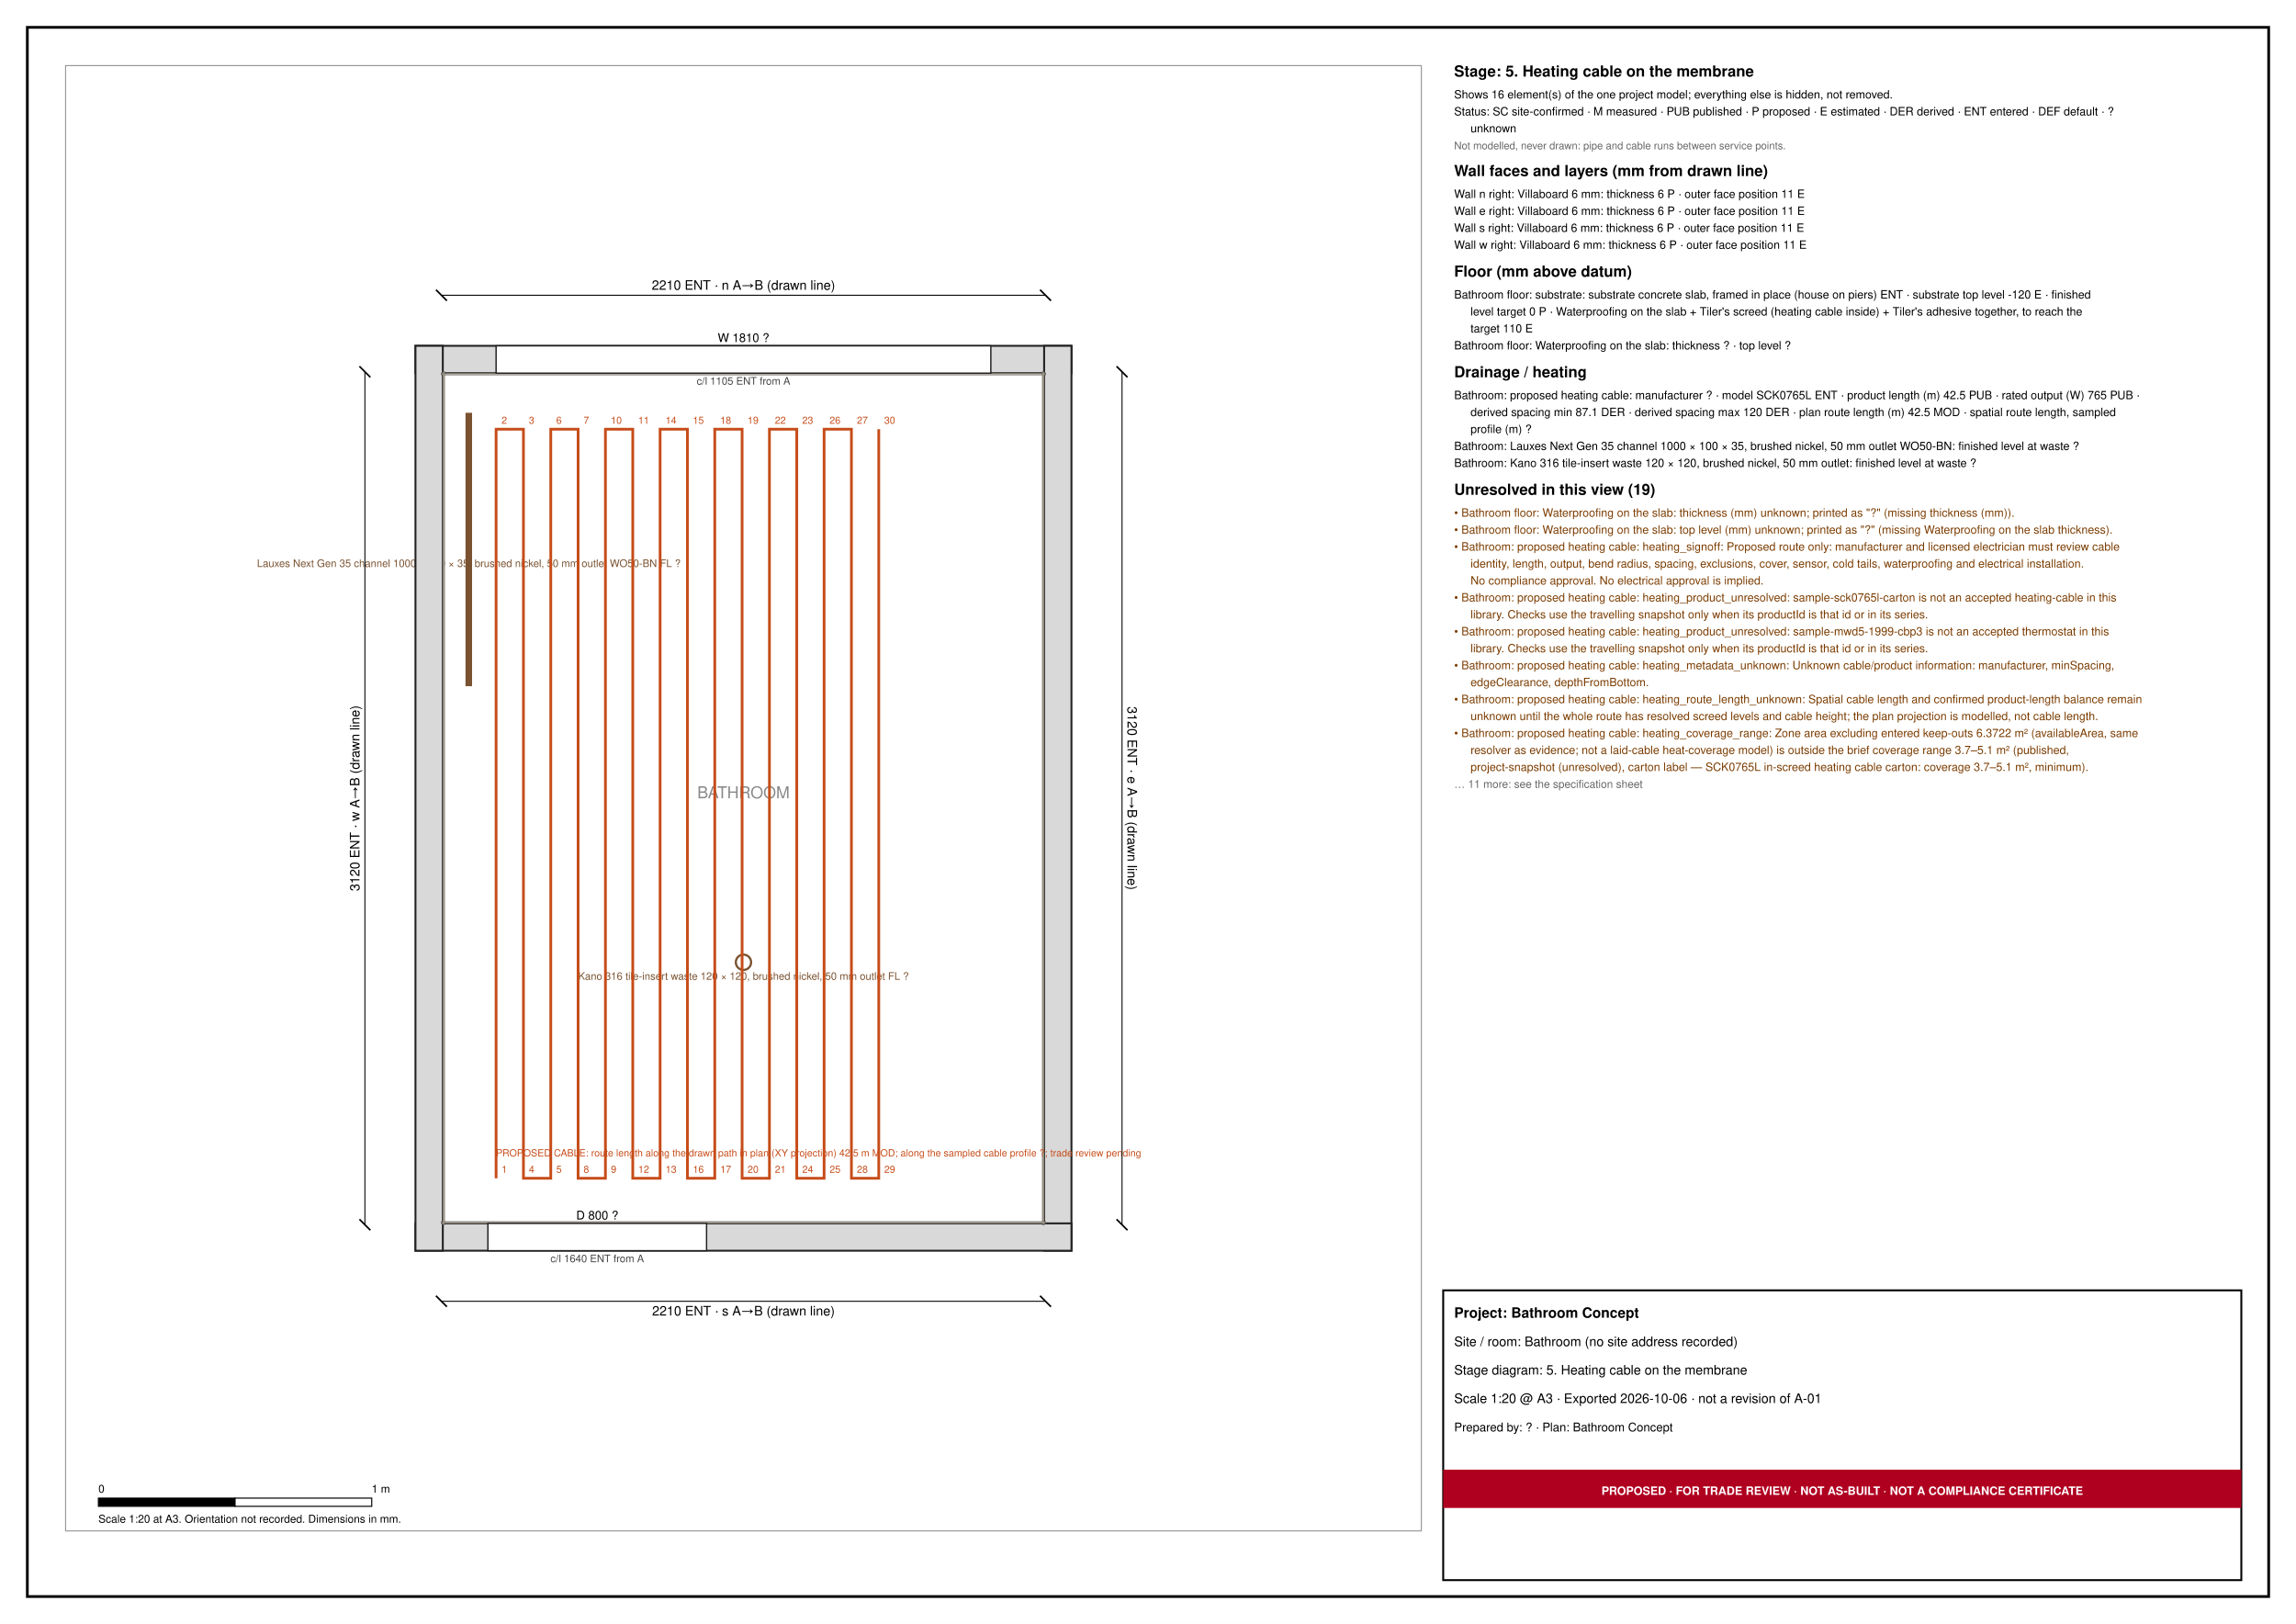
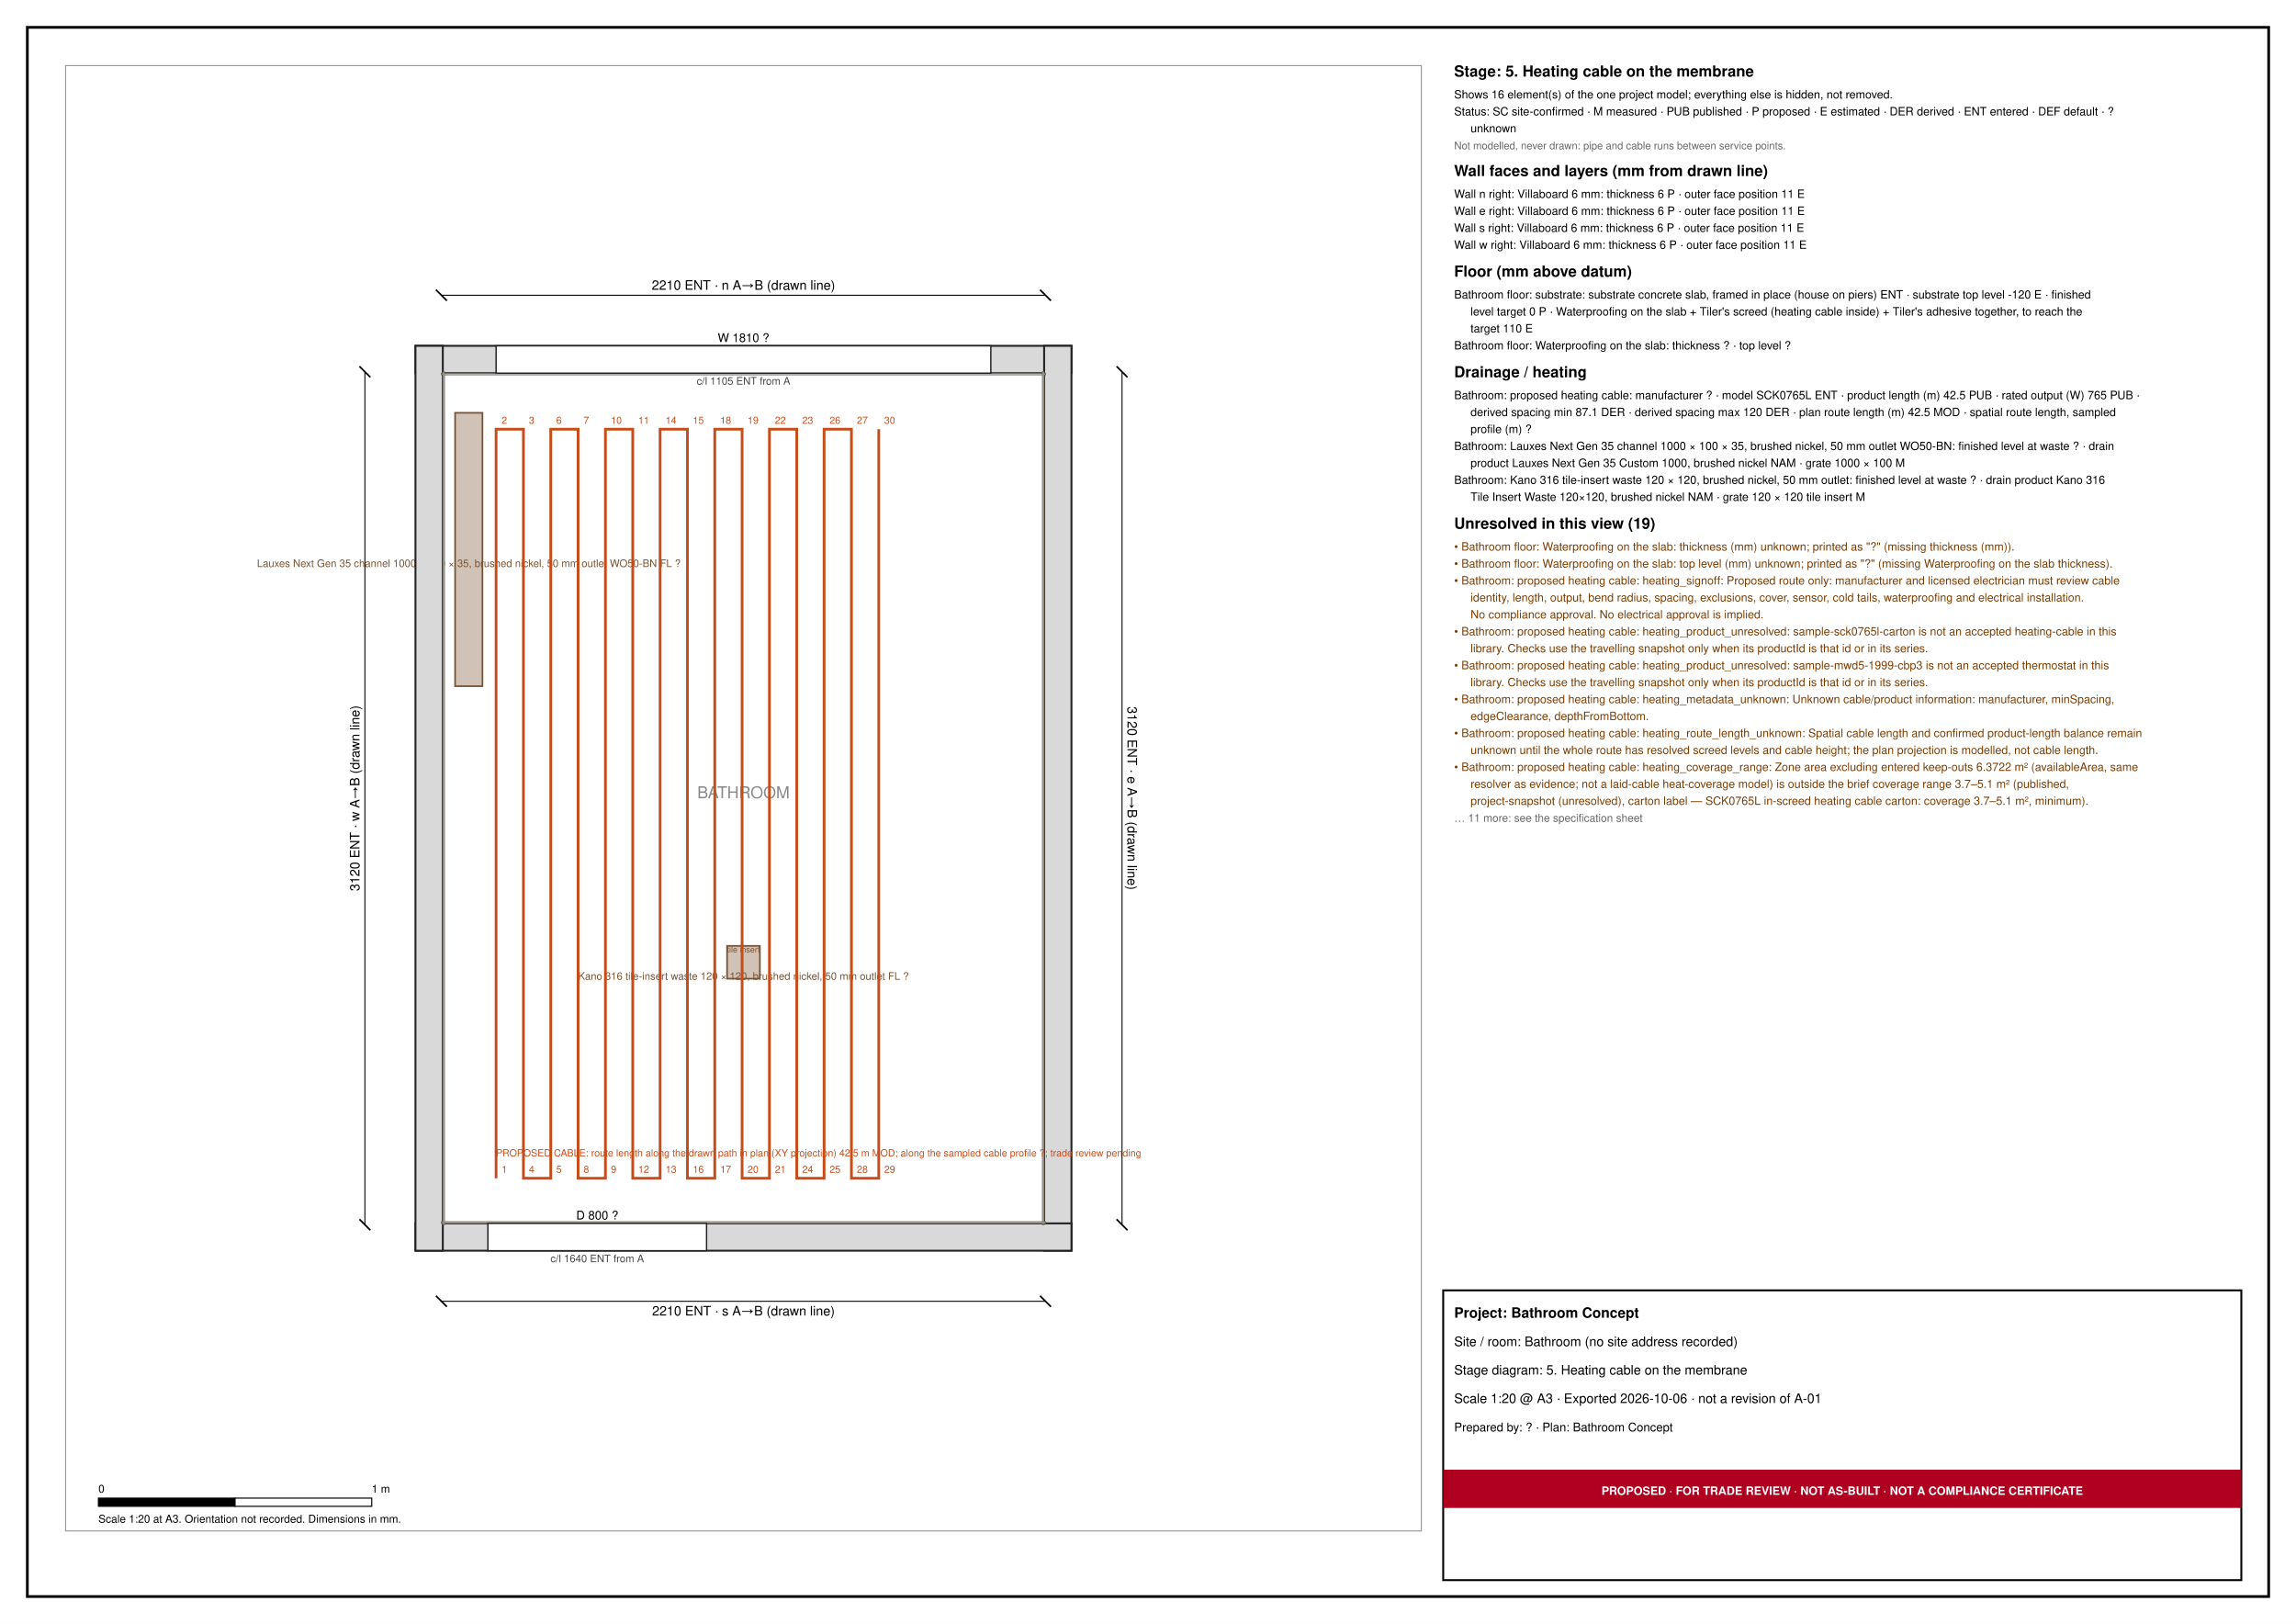
<svg xmlns="http://www.w3.org/2000/svg" width="420mm" height="297mm" viewBox="0 0 420 297" font-family="Helvetica, Arial, sans-serif" data-sheet="stage-view" data-scale="20">
  <rect width="420" height="297" fill="#fff" />
  <rect x="5" y="5" width="410" height="287" fill="none" stroke="#000" stroke-width="0.5" />
  <rect x="12" y="12" width="248" height="268" fill="none" stroke="#999" stroke-width="0.2" />
  <text x="136" y="146" font-size="3" text-anchor="middle" fill="#888" data-element="room:bathroom">BATHROOM</text>
-   <line x1="85.75" y1="75.5" x2="85.75" y2="125.5" stroke="#7a5230" stroke-width="1.2" data-element="room:bathroom:waste:linear_drain" />
+   <polygon points="88.25,75.5 88.25,125.5 83.25,125.5 83.25,75.5" fill="#7a5230" fill-opacity="0.35" stroke="#7a5230" stroke-width="0.3" data-grate="1" data-element="room:bathroom:waste:linear_drain" />
  <text x="85.75" y="103.7" font-size="1.9" text-anchor="middle" fill="#7a5230">Lauxes Next Gen 35 channel 1000 × 100 × 35, brushed nickel, 50 mm outlet WO50-BN FL ?</text>
-   <circle cx="136" cy="176" r="1.4" fill="none" stroke="#7a5230" stroke-width="0.4" data-element="room:bathroom:waste:square_waste" />
+   <polygon points="133,173 139,173 139,179 133,179" fill="#7a5230" fill-opacity="0.35" stroke="#7a5230" stroke-width="0.3" data-grate="1" data-element="room:bathroom:waste:square_waste" />
+   <text x="136" y="174.2" font-size="1.5" text-anchor="middle" fill="#7a5230">tile insert</text>
  <text x="136" y="179.2" font-size="1.9" text-anchor="middle" fill="#7a5230">Kano 316 tile-insert waste 120 × 120, brushed nickel, 50 mm outlet FL ?</text>
  <polygon points="196,68.25 76,68.25 76,63.25 196,63.25" fill="#d9d9d9" stroke="#222" stroke-width="0.35" data-element="wall:wall_n" />
  <polygon points="191,228.75 191,63.25 196,63.25 196,228.75" fill="#d9d9d9" stroke="#222" stroke-width="0.35" data-element="wall:wall_e" />
  <polygon points="76,223.75 196,223.75 196,228.75 76,228.75" fill="#d9d9d9" stroke="#222" stroke-width="0.35" data-element="wall:wall_s" />
  <polygon points="81,63.25 81,228.75 76,228.75 76,63.25" fill="#d9d9d9" stroke="#222" stroke-width="0.35" data-element="wall:wall_w" />
  <polygon points="80.75,68.25 191.25,68.25 191.25,68.55 80.75,68.55" fill="#f3e3c3" stroke="#555" stroke-width="0.15" data-element="wall:wall_n:right:wall_n_board" />
  <polygon points="191,68 191,224 190.7,224 190.7,68" fill="#f3e3c3" stroke="#555" stroke-width="0.15" data-element="wall:wall_e:right:wall_e_board" />
  <polygon points="191.25,223.75 80.75,223.75 80.75,223.45 191.25,223.45" fill="#f3e3c3" stroke="#555" stroke-width="0.15" data-element="wall:wall_s:right:wall_s_board" />
  <polygon points="81,224 81,68 81.3,68 81.3,224" fill="#f3e3c3" stroke="#555" stroke-width="0.15" data-element="wall:wall_w:right:wall_w_board" />
  <polyline points="90.75,215.5 90.75,78.5 95.75,78.5 95.75,215.5 100.75,215.5 100.75,78.5 105.75,78.5 105.75,215.5 110.75,215.5 110.75,78.5 115.75,78.5 115.75,215.5 120.75,215.5 120.75,78.5 125.75,78.5 125.75,215.5 130.75,215.5 130.75,78.5 135.75,78.5 135.75,215.5 140.75,215.5 140.75,78.5 145.75,78.5 145.75,215.5 150.75,215.5 150.75,78.5 155.75,78.5 155.75,215.5 160.75,215.5 160.75,78.5" fill="none" stroke="#c64c19" stroke-width="0.5" data-element="room:bathroom:heating" />
  <text x="91.75" y="214.5" font-size="1.8" fill="#c64c19">1</text>
  <text x="91.75" y="77.5" font-size="1.8" fill="#c64c19">2</text>
  <text x="96.75" y="77.5" font-size="1.8" fill="#c64c19">3</text>
  <text x="96.75" y="214.5" font-size="1.8" fill="#c64c19">4</text>
  <text x="101.75" y="214.5" font-size="1.8" fill="#c64c19">5</text>
  <text x="101.75" y="77.5" font-size="1.8" fill="#c64c19">6</text>
  <text x="106.75" y="77.5" font-size="1.8" fill="#c64c19">7</text>
  <text x="106.75" y="214.5" font-size="1.8" fill="#c64c19">8</text>
  <text x="111.75" y="214.5" font-size="1.8" fill="#c64c19">9</text>
  <text x="111.75" y="77.5" font-size="1.8" fill="#c64c19">10</text>
  <text x="116.75" y="77.5" font-size="1.8" fill="#c64c19">11</text>
  <text x="116.75" y="214.5" font-size="1.8" fill="#c64c19">12</text>
  <text x="121.75" y="214.5" font-size="1.8" fill="#c64c19">13</text>
  <text x="121.75" y="77.5" font-size="1.8" fill="#c64c19">14</text>
  <text x="126.75" y="77.5" font-size="1.8" fill="#c64c19">15</text>
  <text x="126.75" y="214.5" font-size="1.8" fill="#c64c19">16</text>
  <text x="131.75" y="214.5" font-size="1.8" fill="#c64c19">17</text>
  <text x="131.75" y="77.5" font-size="1.8" fill="#c64c19">18</text>
  <text x="136.75" y="77.5" font-size="1.8" fill="#c64c19">19</text>
  <text x="136.75" y="214.5" font-size="1.8" fill="#c64c19">20</text>
  <text x="141.75" y="214.5" font-size="1.8" fill="#c64c19">21</text>
  <text x="141.75" y="77.5" font-size="1.8" fill="#c64c19">22</text>
  <text x="146.75" y="77.5" font-size="1.8" fill="#c64c19">23</text>
  <text x="146.75" y="214.5" font-size="1.8" fill="#c64c19">24</text>
  <text x="151.75" y="214.5" font-size="1.8" fill="#c64c19">25</text>
  <text x="151.75" y="77.5" font-size="1.8" fill="#c64c19">26</text>
  <text x="156.75" y="77.5" font-size="1.8" fill="#c64c19">27</text>
  <text x="156.75" y="214.5" font-size="1.8" fill="#c64c19">28</text>
  <text x="161.75" y="214.5" font-size="1.8" fill="#c64c19">29</text>
  <text x="161.75" y="77.5" font-size="1.8" fill="#c64c19">30</text>
  <text x="90.75" y="211.5" font-size="1.8" fill="#c64c19">PROPOSED CABLE: route length along the drawn path in plan (XY projection) 42.5 m MOD; along the sampled cable profile ?; trade review pending</text>
  <polygon points="90.75,63.25 181.25,63.25 181.25,68.25 90.75,68.25" fill="#fff" stroke="#222" stroke-width="0.25" data-element="opening:window_n" />
  <text x="136" y="62.55" font-size="2.2" text-anchor="middle">W 1810 ?</text>
  <text x="136" y="70.35" font-size="1.9" text-anchor="middle" fill="#444">c/l 1105 ENT from A</text>
  <polygon points="129.25,228.75 89.25,228.75 89.25,223.75 129.25,223.75" fill="#fff" stroke="#222" stroke-width="0.25" data-element="opening:door_s" />
  <text x="109.25" y="223.05" font-size="2.2" text-anchor="middle">D 800 ?</text>
  <text x="109.25" y="230.85" font-size="1.9" text-anchor="middle" fill="#444">c/l 1640 ENT from A</text>
  <line x1="80.75" y1="54" x2="191.25" y2="54" stroke="#000" stroke-width="0.18" />
  <line x1="79.75" y1="53" x2="81.75" y2="55" stroke="#000" stroke-width="0.3" />
  <line x1="190.25" y1="53" x2="192.25" y2="55" stroke="#000" stroke-width="0.3" />
  <text x="136" y="52.2" font-size="2.4" text-anchor="middle" dominant-baseline="middle" transform="rotate(0 136 52.2)" data-dim="wall_n">2210 ENT · n A→B (drawn line)</text>
  <line x1="205.25" y1="68" x2="205.25" y2="224" stroke="#000" stroke-width="0.18" />
  <line x1="204.25" y1="67" x2="206.25" y2="69" stroke="#000" stroke-width="0.3" />
  <line x1="204.25" y1="223" x2="206.25" y2="225" stroke="#000" stroke-width="0.3" />
  <text x="207.05" y="146" font-size="2.4" text-anchor="middle" dominant-baseline="middle" transform="rotate(90 207.05 146)" data-dim="wall_e">3120 ENT · e A→B (drawn line)</text>
  <line x1="191.25" y1="238" x2="80.75" y2="238" stroke="#000" stroke-width="0.18" />
  <line x1="190.25" y1="237" x2="192.25" y2="239" stroke="#000" stroke-width="0.3" />
  <line x1="79.75" y1="237" x2="81.75" y2="239" stroke="#000" stroke-width="0.3" />
  <text x="136" y="239.8" font-size="2.4" text-anchor="middle" dominant-baseline="middle" transform="rotate(360 136 239.8)" data-dim="wall_s">2210 ENT · s A→B (drawn line)</text>
  <line x1="66.75" y1="224" x2="66.75" y2="68" stroke="#000" stroke-width="0.18" />
  <line x1="65.75" y1="223" x2="67.75" y2="225" stroke="#000" stroke-width="0.3" />
  <line x1="65.75" y1="67" x2="67.75" y2="69" stroke="#000" stroke-width="0.3" />
  <text x="64.95" y="146" font-size="2.4" text-anchor="middle" dominant-baseline="middle" transform="rotate(-90 64.95 146)" data-dim="wall_w">3120 ENT · w A→B (drawn line)</text>
  <rect x="18" y="274" width="25" height="1.5" fill="#000" stroke="#000" stroke-width="0.2" />
  <rect x="43" y="274" width="25" height="1.5" fill="#fff" stroke="#000" stroke-width="0.2" />
  <text x="18" y="273" font-size="2">0</text>
  <text x="68" y="273" font-size="2">1 m</text>
  <text x="18" y="278.5" font-size="2">Scale 1:20 at A3. Orientation not recorded. Dimensions in mm.</text>
  <text x="266" y="14" font-size="2.8" font-weight="bold">Stage: 5. Heating cable on the membrane</text>
  <text x="266" y="18" font-size="2.1">Shows 16 element(s) of the one project model; everything else is hidden, not removed.</text>
  <text x="266" y="21.1" font-size="2.1">Status: SC site-confirmed · M measured · PUB published · P proposed · E estimated · DER derived · ENT entered · DEF default · ?</text>
  <text x="269" y="24.2" font-size="2.1">unknown</text>
  <text x="266" y="27.3" font-size="1.9" fill="#666">Not modelled, never drawn: pipe and cable runs between service points.</text>
  <text x="266" y="32.2" font-size="2.8" font-weight="bold">Wall faces and layers (mm from drawn line)</text>
  <text x="266" y="36.2" font-size="2.1" data-element="wall:wall_n:right:wall_n_board">Wall n right: Villaboard 6 mm: thickness 6 P · outer face position 11 E</text>
  <text x="266" y="39.3" font-size="2.1" data-element="wall:wall_e:right:wall_e_board">Wall e right: Villaboard 6 mm: thickness 6 P · outer face position 11 E</text>
  <text x="266" y="42.4" font-size="2.1" data-element="wall:wall_s:right:wall_s_board">Wall s right: Villaboard 6 mm: thickness 6 P · outer face position 11 E</text>
  <text x="266" y="45.5" font-size="2.1" data-element="wall:wall_w:right:wall_w_board">Wall w right: Villaboard 6 mm: thickness 6 P · outer face position 11 E</text>
  <text x="266" y="50.6" font-size="2.8" font-weight="bold">Floor (mm above datum)</text>
  <text x="266" y="54.6" font-size="2.1" data-element="room:bathroom:substrate">Bathroom floor: substrate: substrate concrete slab, framed in place (house on piers) ENT · substrate top level -120 E · finished</text>
  <text x="269" y="57.7" font-size="2.1" data-element="room:bathroom:substrate">level target 0 P · Waterproofing on the slab + Tiler's screed (heating cable inside) + Tiler's adhesive together, to reach the</text>
  <text x="269" y="60.8" font-size="2.1" data-element="room:bathroom:substrate">target 110 E</text>
  <text x="266" y="63.9" font-size="2.1" data-element="room:bathroom:floor:floor_membrane">Bathroom floor: Waterproofing on the slab: thickness ? · top level ?</text>
  <text x="266" y="69" font-size="2.8" font-weight="bold">Drainage / heating</text>
  <text x="266" y="73" font-size="2.1" data-element="room:bathroom:heating">Bathroom: proposed heating cable: manufacturer ? · model SCK0765L ENT · product length (m) 42.5 PUB · rated output (W) 765 PUB ·</text>
  <text x="269" y="76.1" font-size="2.1" data-element="room:bathroom:heating">derived spacing min 87.1 DER · derived spacing max 120 DER · plan route length (m) 42.5 MOD · spatial route length, sampled</text>
  <text x="269" y="79.2" font-size="2.1" data-element="room:bathroom:heating">profile (m) ?</text>
-   <text x="266" y="82.3" font-size="2.1" data-element="room:bathroom:waste:linear_drain">Bathroom: Lauxes Next Gen 35 channel 1000 × 100 × 35, brushed nickel, 50 mm outlet WO50-BN: finished level at waste ?</text>
-   <text x="266" y="85.4" font-size="2.1" data-element="room:bathroom:waste:square_waste">Bathroom: Kano 316 tile-insert waste 120 × 120, brushed nickel, 50 mm outlet: finished level at waste ?</text>
-   <text x="266" y="90.5" font-size="2.8" font-weight="bold">Unresolved in this view (19)</text>
-   <text x="266" y="94.5" font-size="2.1" fill="#7a3b00">• Bathroom floor: Waterproofing on the slab: thickness (mm) unknown; printed as "?" (missing thickness (mm)).</text>
-   <text x="266" y="97.6" font-size="2.1" fill="#7a3b00">• Bathroom floor: Waterproofing on the slab: top level (mm) unknown; printed as "?" (missing Waterproofing on the slab thickness).</text>
-   <text x="266" y="100.7" font-size="2.1" fill="#7a3b00">• Bathroom: proposed heating cable: heating_signoff: Proposed route only: manufacturer and licensed electrician must review cable</text>
-   <text x="269" y="103.8" font-size="2.1" fill="#7a3b00">identity, length, output, bend radius, spacing, exclusions, cover, sensor, cold tails, waterproofing and electrical installation.</text>
-   <text x="269" y="106.9" font-size="2.1" fill="#7a3b00">No compliance approval. No electrical approval is implied.</text>
-   <text x="266" y="110" font-size="2.1" fill="#7a3b00">• Bathroom: proposed heating cable: heating_product_unresolved: sample-sck0765l-carton is not an accepted heating-cable in this</text>
-   <text x="269" y="113.1" font-size="2.1" fill="#7a3b00">library. Checks use the travelling snapshot only when its productId is that id or in its series.</text>
-   <text x="266" y="116.2" font-size="2.1" fill="#7a3b00">• Bathroom: proposed heating cable: heating_product_unresolved: sample-mwd5-1999-cbp3 is not an accepted thermostat in this</text>
+   <text x="266" y="82.3" font-size="2.1" data-element="room:bathroom:waste:linear_drain">Bathroom: Lauxes Next Gen 35 channel 1000 × 100 × 35, brushed nickel, 50 mm outlet WO50-BN: finished level at waste ? · drain</text>
+   <text x="269" y="85.4" font-size="2.1" data-element="room:bathroom:waste:linear_drain">product Lauxes Next Gen 35 Custom 1000, brushed nickel NAM · grate 1000 × 100 M</text>
+   <text x="266" y="88.5" font-size="2.1" data-element="room:bathroom:waste:square_waste">Bathroom: Kano 316 tile-insert waste 120 × 120, brushed nickel, 50 mm outlet: finished level at waste ? · drain product Kano 316</text>
+   <text x="269" y="91.6" font-size="2.1" data-element="room:bathroom:waste:square_waste">Tile Insert Waste 120×120, brushed nickel NAM · grate 120 × 120 tile insert M</text>
+   <text x="266" y="96.7" font-size="2.8" font-weight="bold">Unresolved in this view (19)</text>
+   <text x="266" y="100.7" font-size="2.1" fill="#7a3b00">• Bathroom floor: Waterproofing on the slab: thickness (mm) unknown; printed as "?" (missing thickness (mm)).</text>
+   <text x="266" y="103.8" font-size="2.1" fill="#7a3b00">• Bathroom floor: Waterproofing on the slab: top level (mm) unknown; printed as "?" (missing Waterproofing on the slab thickness).</text>
+   <text x="266" y="106.9" font-size="2.1" fill="#7a3b00">• Bathroom: proposed heating cable: heating_signoff: Proposed route only: manufacturer and licensed electrician must review cable</text>
+   <text x="269" y="110" font-size="2.1" fill="#7a3b00">identity, length, output, bend radius, spacing, exclusions, cover, sensor, cold tails, waterproofing and electrical installation.</text>
+   <text x="269" y="113.1" font-size="2.1" fill="#7a3b00">No compliance approval. No electrical approval is implied.</text>
+   <text x="266" y="116.2" font-size="2.1" fill="#7a3b00">• Bathroom: proposed heating cable: heating_product_unresolved: sample-sck0765l-carton is not an accepted heating-cable in this</text>
  <text x="269" y="119.3" font-size="2.1" fill="#7a3b00">library. Checks use the travelling snapshot only when its productId is that id or in its series.</text>
-   <text x="266" y="122.4" font-size="2.1" fill="#7a3b00">• Bathroom: proposed heating cable: heating_metadata_unknown: Unknown cable/product information: manufacturer, minSpacing,</text>
-   <text x="269" y="125.5" font-size="2.1" fill="#7a3b00">edgeClearance, depthFromBottom.</text>
-   <text x="266" y="128.6" font-size="2.1" fill="#7a3b00">• Bathroom: proposed heating cable: heating_route_length_unknown: Spatial cable length and confirmed product-length balance remain</text>
-   <text x="269" y="131.7" font-size="2.1" fill="#7a3b00">unknown until the whole route has resolved screed levels and cable height; the plan projection is modelled, not cable length.</text>
-   <text x="266" y="134.8" font-size="2.1" fill="#7a3b00">• Bathroom: proposed heating cable: heating_coverage_range: Zone area excluding entered keep-outs 6.3722 m² (availableArea, same</text>
-   <text x="269" y="137.9" font-size="2.1" fill="#7a3b00">resolver as evidence; not a laid-cable heat-coverage model) is outside the brief coverage range 3.7–5.1 m² (published,</text>
-   <text x="269" y="141" font-size="2.1" fill="#7a3b00">project-snapshot (unresolved), carton label — SCK0765L in-screed heating cable carton: coverage 3.7–5.1 m², minimum).</text>
-   <text x="266" y="144.1" font-size="2" fill="#666">… 11 more: see the specification sheet</text>
+   <text x="266" y="122.4" font-size="2.1" fill="#7a3b00">• Bathroom: proposed heating cable: heating_product_unresolved: sample-mwd5-1999-cbp3 is not an accepted thermostat in this</text>
+   <text x="269" y="125.5" font-size="2.1" fill="#7a3b00">library. Checks use the travelling snapshot only when its productId is that id or in its series.</text>
+   <text x="266" y="128.6" font-size="2.1" fill="#7a3b00">• Bathroom: proposed heating cable: heating_metadata_unknown: Unknown cable/product information: manufacturer, minSpacing,</text>
+   <text x="269" y="131.7" font-size="2.1" fill="#7a3b00">edgeClearance, depthFromBottom.</text>
+   <text x="266" y="134.8" font-size="2.1" fill="#7a3b00">• Bathroom: proposed heating cable: heating_route_length_unknown: Spatial cable length and confirmed product-length balance remain</text>
+   <text x="269" y="137.9" font-size="2.1" fill="#7a3b00">unknown until the whole route has resolved screed levels and cable height; the plan projection is modelled, not cable length.</text>
+   <text x="266" y="141" font-size="2.1" fill="#7a3b00">• Bathroom: proposed heating cable: heating_coverage_range: Zone area excluding entered keep-outs 6.3722 m² (availableArea, same</text>
+   <text x="269" y="144.1" font-size="2.1" fill="#7a3b00">resolver as evidence; not a laid-cable heat-coverage model) is outside the brief coverage range 3.7–5.1 m² (published,</text>
+   <text x="269" y="147.2" font-size="2.1" fill="#7a3b00">project-snapshot (unresolved), carton label — SCK0765L in-screed heating cable carton: coverage 3.7–5.1 m², minimum).</text>
+   <text x="266" y="150.3" font-size="2" fill="#666">… 11 more: see the specification sheet</text>
  <rect x="264" y="236" width="146" height="53" fill="none" stroke="#000" stroke-width="0.35" />
  <text x="266" y="241" font-size="2.6" font-weight="bold">Project: Bathroom Concept</text>
  <text x="266" y="246.2" font-size="2.4">Site / room: Bathroom (no site address recorded)</text>
  <text x="266" y="251.4" font-size="2.4">Stage diagram: 5. Heating cable on the membrane</text>
  <text x="266" y="256.6" font-size="2.4">Scale 1:20 @ A3 · Exported 2026-10-06 · not a revision of A-01</text>
  <text x="266" y="261.8" font-size="2.2">Prepared by: ? · Plan: Bathroom Concept</text>
  <text x="266" y="267" font-size="2.1" />
  <rect x="264" y="268.8" width="146" height="7" fill="#b00020" />
  <text x="337" y="273.4" font-size="2.1" text-anchor="middle" fill="#fff" font-weight="bold">PROPOSED · FOR TRADE REVIEW · NOT AS-BUILT · NOT A COMPLIANCE CERTIFICATE</text>
</svg>
